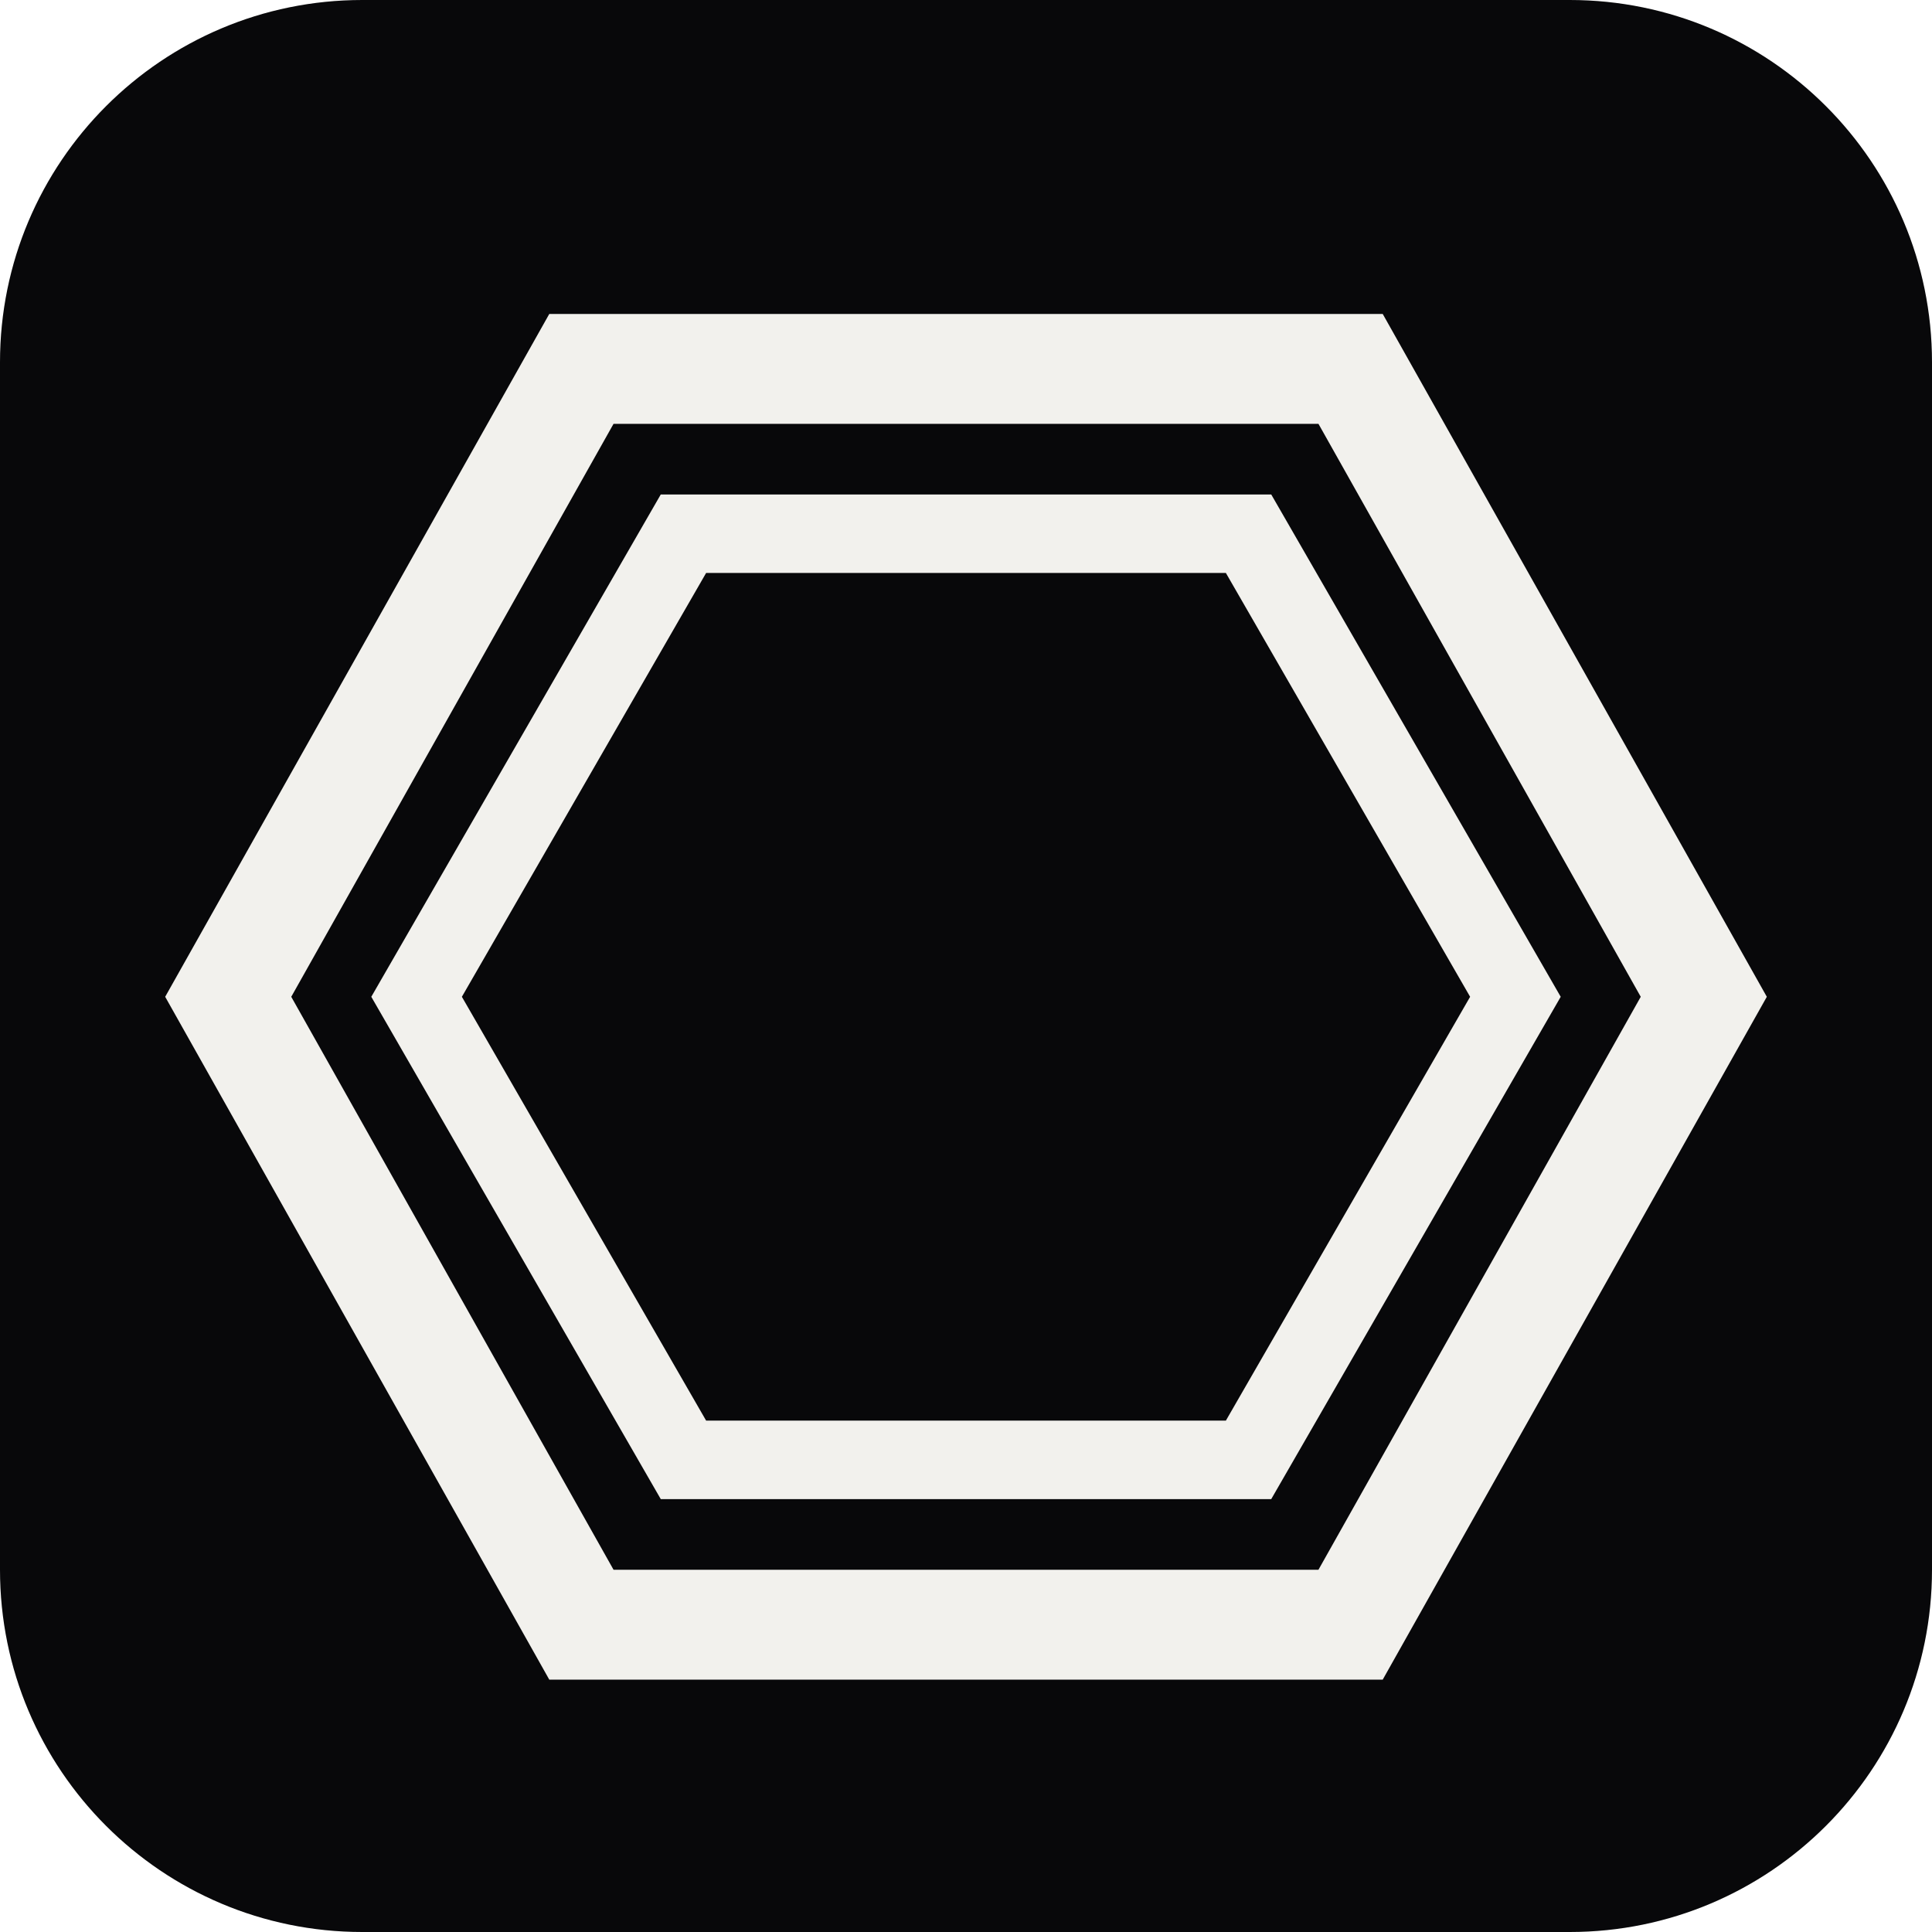
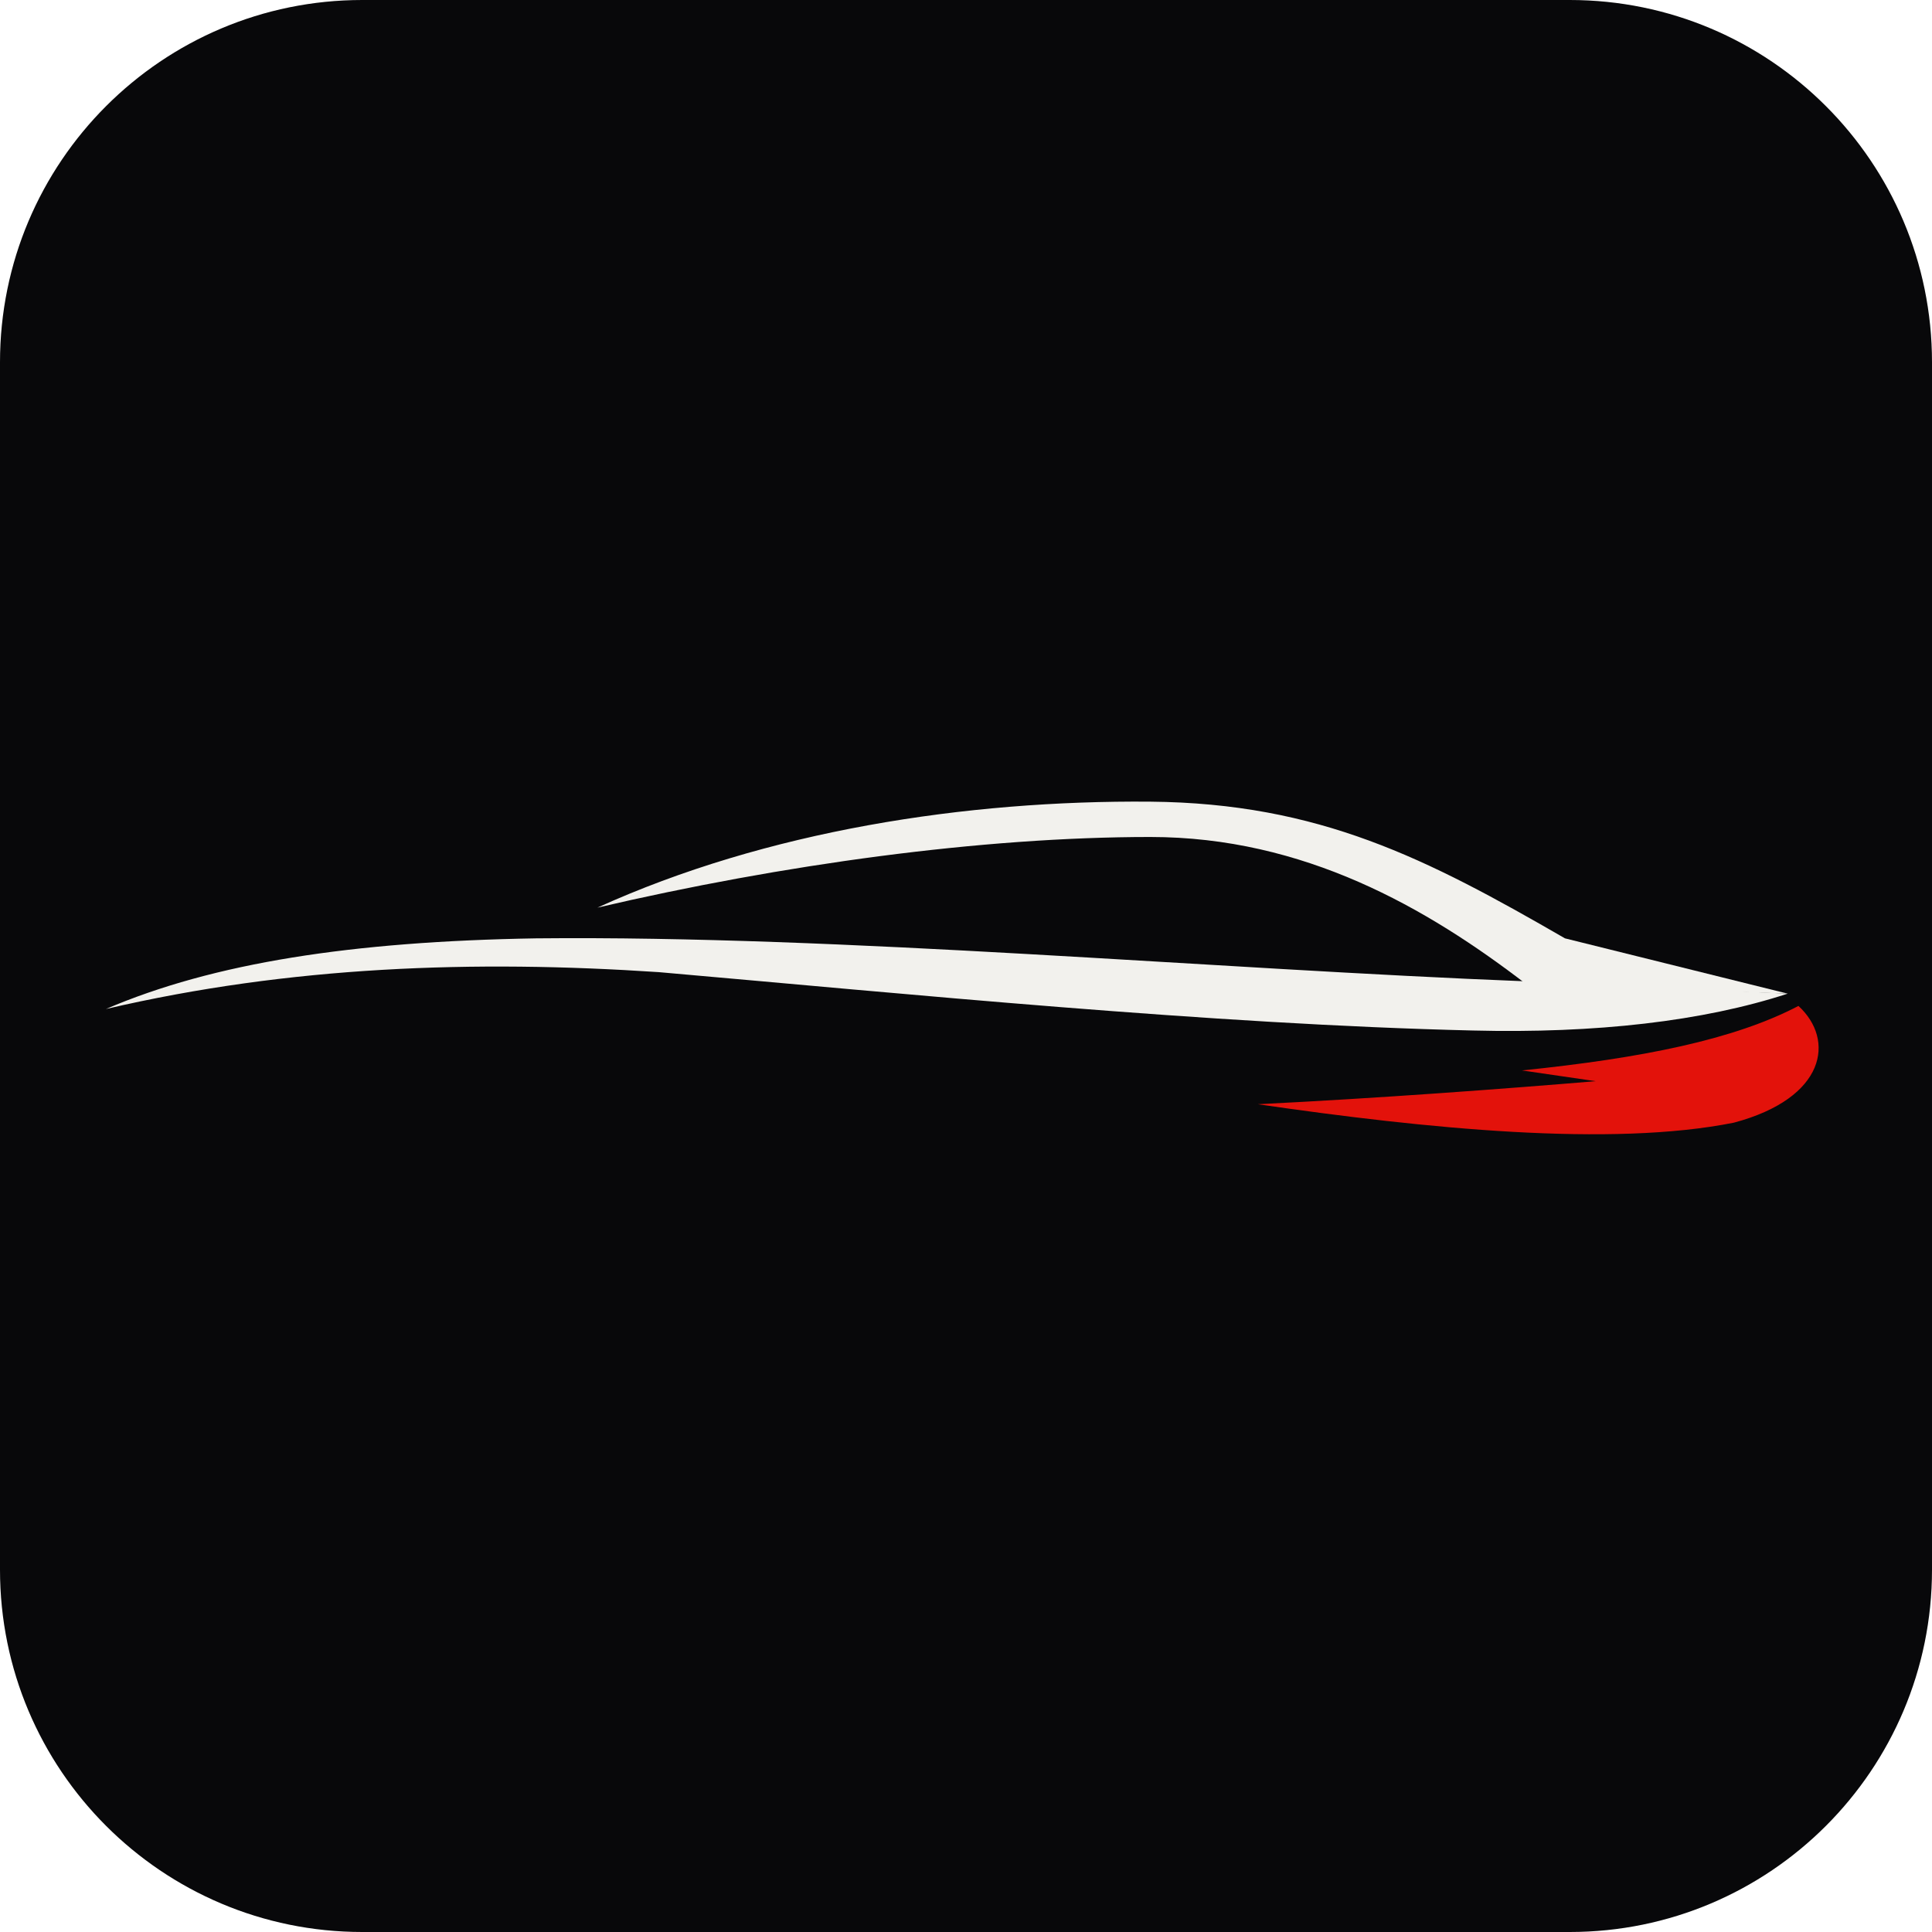
<svg xmlns="http://www.w3.org/2000/svg" viewBox="0 0 64 64">
  <rect width="64" height="64" rx="12" fill="#08080a" />
-   <g transform="translate(6 10.4) scale(0.26)" fill="none" stroke="#f2f1ed">
-     <path d="M6 87 L51 7 L149 7 L194 87 L149 167 L51 167 Z" stroke-width="14" />
-     <path d="M30 87 L64 28 L136 28 L170 87 L136 146 L64 146 Z" stroke-width="10" />
-   </g>
+   <svg x="3" y="18" width="58" height="28" viewBox="30 34 1140 232">
+     <path fill="#f2f1ed" d="M40 178 C110 148 200 134 320 132 C520 130 760 152 965 160 L1135 168 C1080 186 1010 194 930 192 C760 188 560 168 400 154 C280 146 160 150 40 178 Z" />
+     <path fill="#f2f1ed" d="M360 112 C470 62 600 42 720 43 C830 44 900 80 990 132 L1135 168 L965 162 C900 112 820 66 720 66 C610 66 480 84 360 112 Z" />
+     <path fill="#e3120b" d="M790 240 C870 236 950 230 1010 225 L962 218 C1040 210 1100 198 1142 176 C1166 198 1160 236 1100 252 C1020 268 900 256 790 240 Z" />
+   </svg>
</svg>
